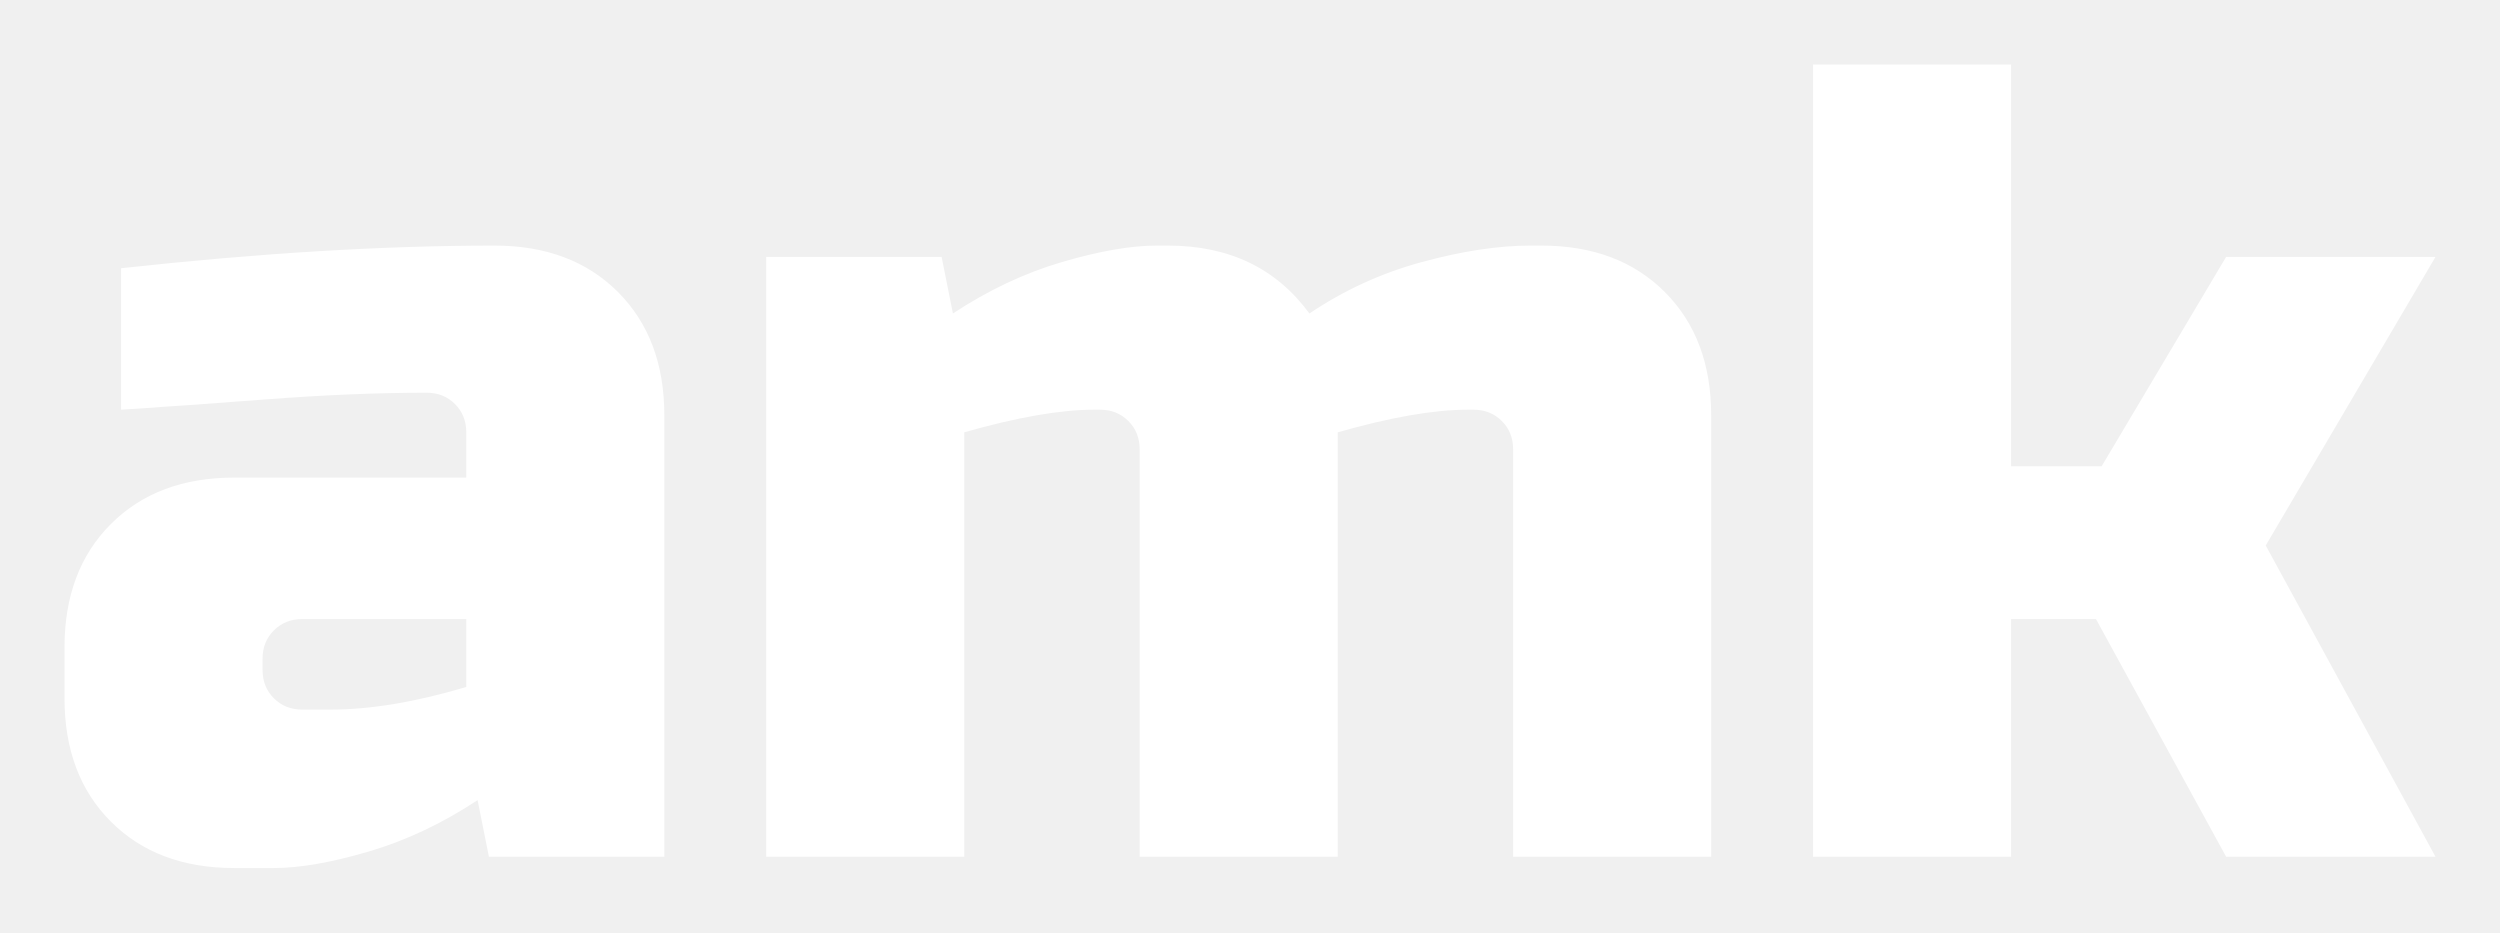
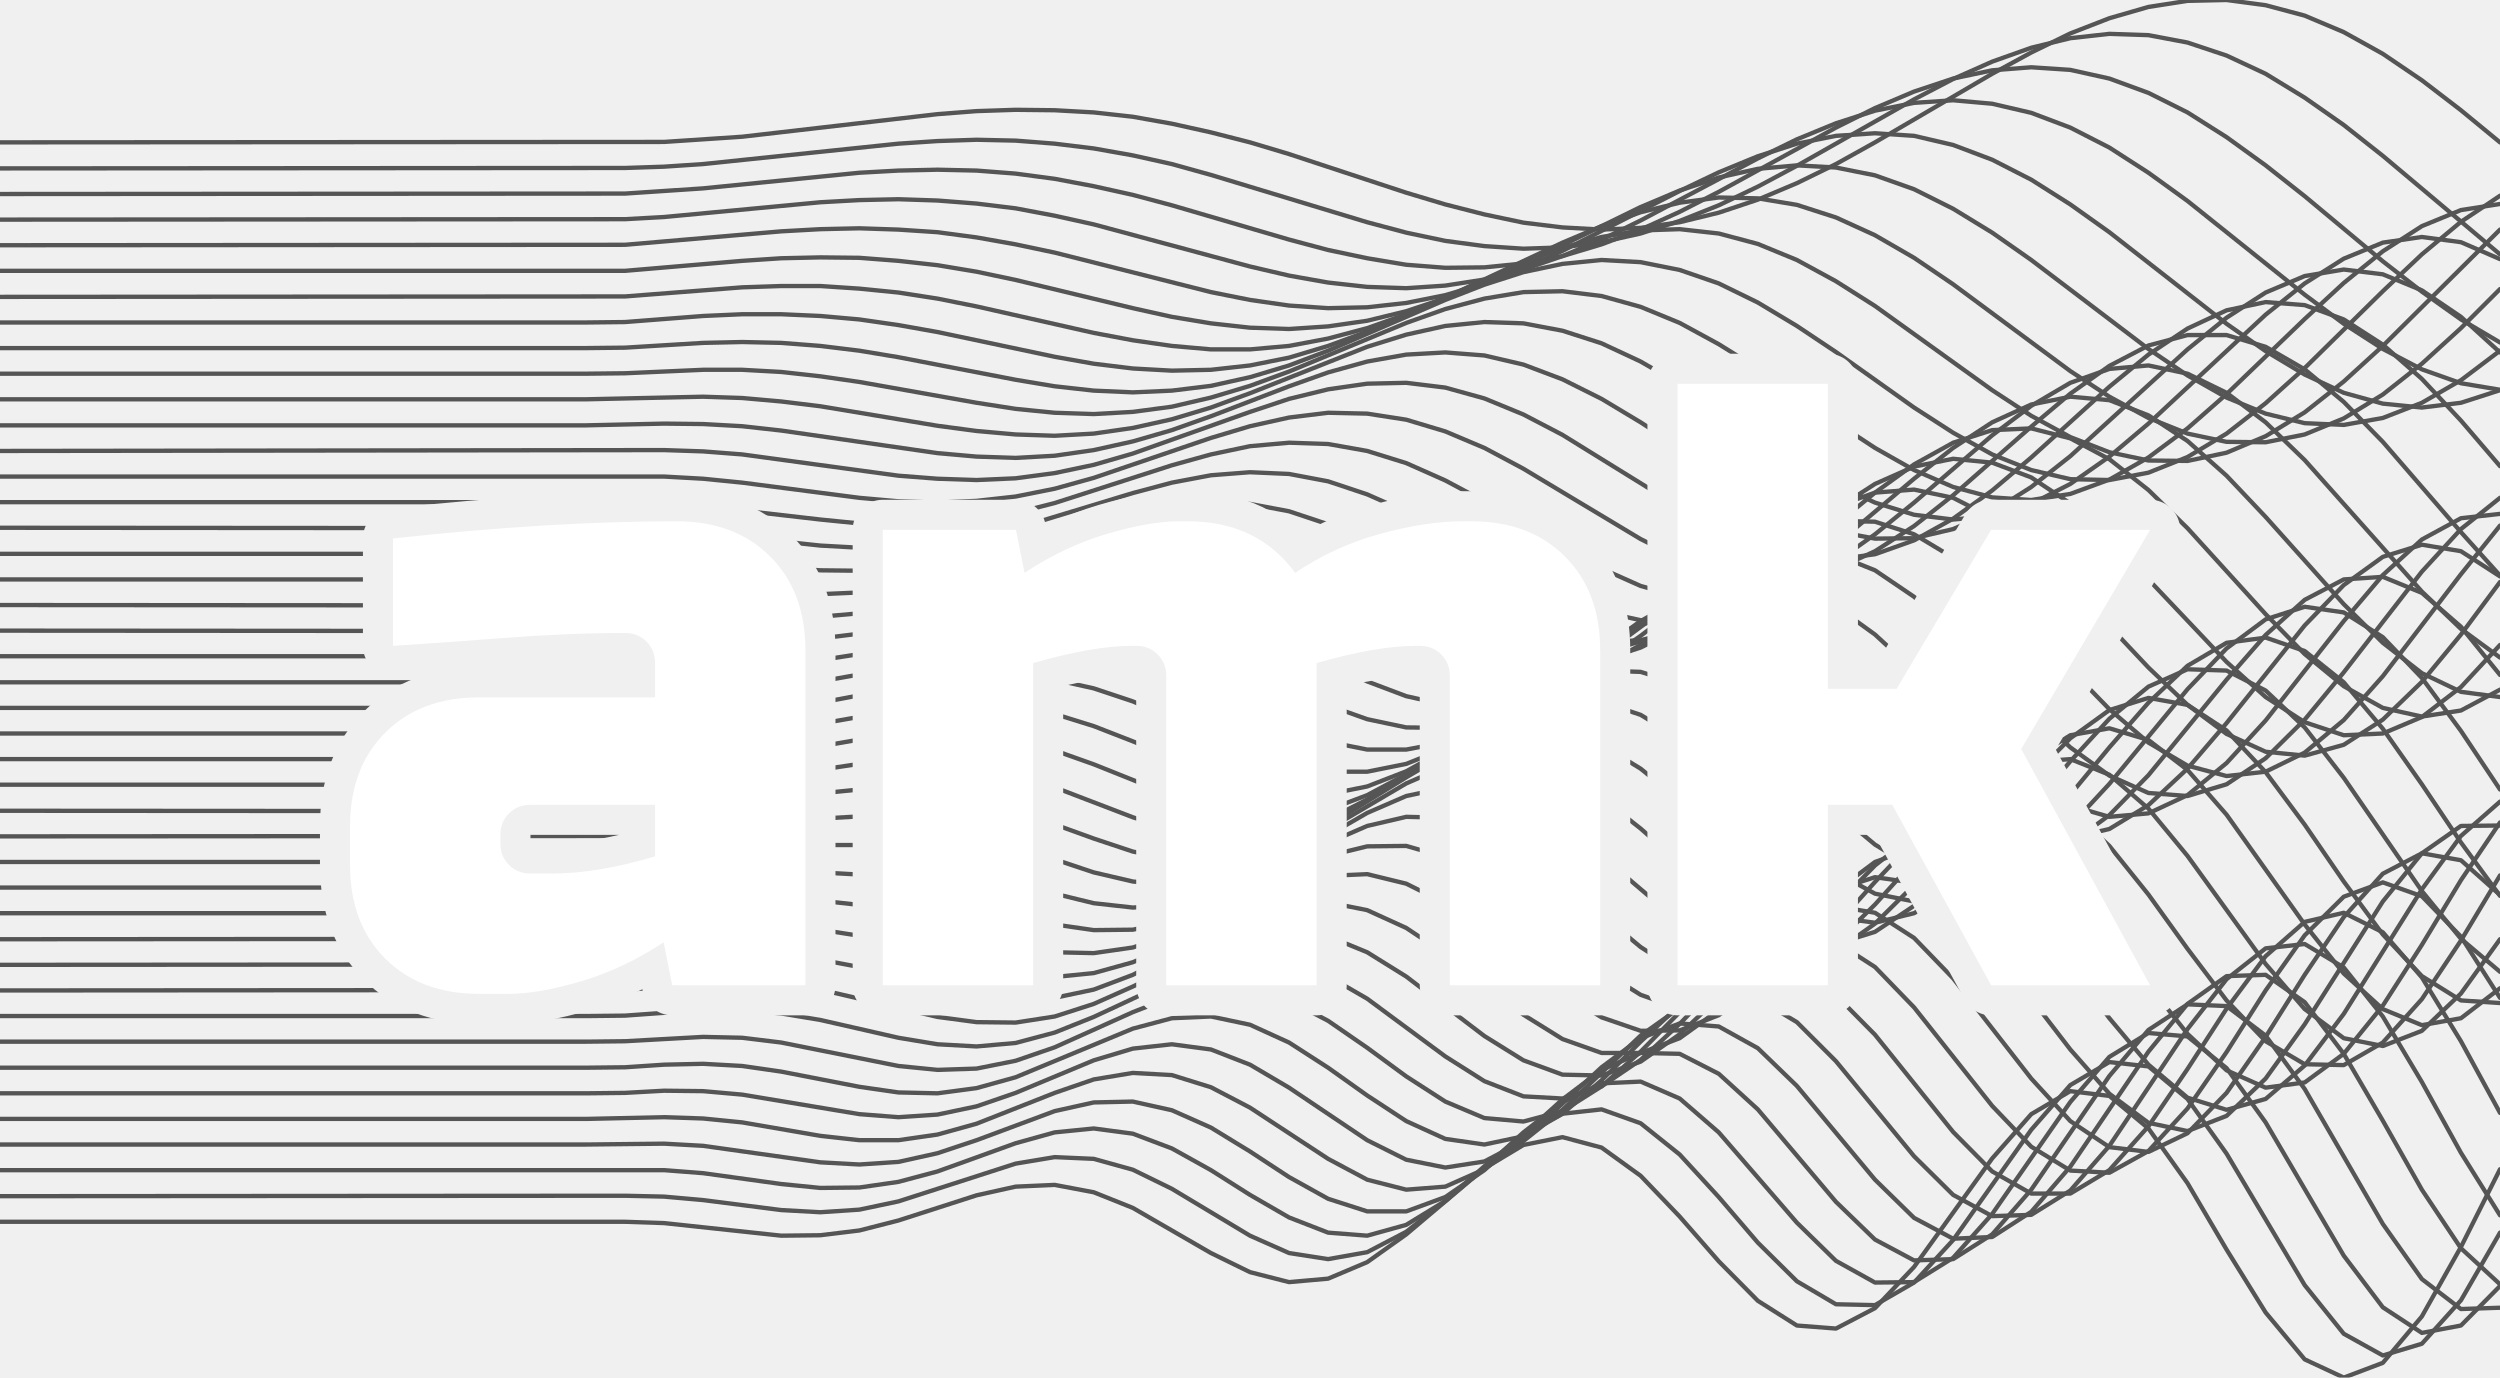
- <svg xmlns="http://www.w3.org/2000/svg" viewBox="-32 -757 2209 824">
-   <path fill="#fff" d="M260 -130Q313 -130 380 -150V-210H235Q220 -210 210.0 -200.0Q200 -190 200 -175V-165Q200 -150 210.0 -140.0Q220 -130 235 -130ZM75 -520Q258 -540 405 -540Q473 -540 514.0 -499.0Q555 -458 555 -390V0H400L390 -50Q343 -19 293.5 -4.5Q244 10 210 10H175Q107 10 66.0 -31.0Q25 -72 25 -140V-185Q25 -253 66.0 -294.0Q107 -335 175 -335H380V-375Q380 -390 370.0 -400.0Q360 -410 345 -410Q280 -410 201.5 -404.0Q123 -398 75 -395ZM1000 -540Q1081 -540 1125 -480Q1171 -511 1224.5 -525.5Q1278 -540 1320 -540H1330Q1398 -540 1439.0 -499.0Q1480 -458 1480 -390V0H1305V-360Q1305 -375 1295.0 -385.0Q1285 -395 1270 -395H1265Q1220 -395 1150 -375V0H975V-360Q975 -375 965.0 -385.0Q955 -395 940 -395H935Q890 -395 820 -375V0H645V-530H800L810 -480Q857 -511 906.5 -525.5Q956 -540 990 -540ZM1745 -210V0H1570V-700H1745V-345H1825L1935 -530H2120L1970 -275L2120 0H1935L1820 -210Z" />
+ <svg xmlns="http://www.w3.org/2000/svg" viewBox="0 0 576 317.4">
+   <defs>
+     <path id="amk" d="M260 -130Q313 -130 380 -150V-210H235Q220 -210 210.0 -200.0Q200 -190 200 -175V-165Q200 -150 210.0 -140.0Q220 -130 235 -130ZM75 -520Q258 -540 405 -540Q473 -540 514.0 -499.0Q555 -458 555 -390V0H400L390 -50Q343 -19 293.5 -4.5Q244 10 210 10H175Q107 10 66.0 -31.0Q25 -72 25 -140V-185Q25 -253 66.0 -294.0Q107 -335 175 -335H380V-375Q380 -390 370.0 -400.0Q360 -410 345 -410Q280 -410 201.5 -404.0Q123 -398 75 -395ZM1000 -540Q1081 -540 1125 -480Q1171 -511 1224.5 -525.5Q1278 -540 1320 -540H1330Q1398 -540 1439.0 -499.0Q1480 -458 1480 -390V0H1305V-360Q1305 -375 1295.0 -385.0Q1285 -395 1270 -395H1265Q1220 -395 1150 -375V0H975V-360Q975 -375 965.0 -385.0Q955 -395 940 -395H935Q890 -395 820 -375V0H645V-530H800L810 -480Q857 -511 906.5 -525.5Q956 -540 990 -540ZM1745 -210V0H1570V-700H1745V-345H1825L1935 -530H2120L1970 -275L2120 0H1935L1820 -210Z" />
+     <mask id="halo" maskUnits="userSpaceOnUse" x="0" y="0" width="576" height="317.4">
+       <rect width="576" height="317.4" fill="#fff" />
+       <use href="#amk" transform="translate(75.7 227) scale(0.19796)" fill="#000" stroke="#000" stroke-width="70" stroke-linejoin="round" />
+     </mask>
+   </defs>
+   <g mask="url(#halo)" fill="none" stroke="#555" stroke-width="1" stroke-linecap="round" stroke-linejoin="round" vector-effect="non-scaling-stroke">
+     <path d="M0 32.8 153 32.7 171 31.5 216 26.3 225 25.6 234 25.3 243 25.4 252 25.9 261 26.9 270 28.5 279 30.5 288 32.8 297 35.5 324 44.4 333 47.1 342 49.4 351 51.3 360 52.4 369 52.9 378 52.5 387 51.2 396 49 405 46 414 42.2 423 37.8 432 32.8 459 17 468 12.1 477 7.7 486 4.2 495 1.6 504 0.2 513 0 522 1.2 531 3.6 540 7.4 549 12.4 558 18.5 567 25.4 576 32.8" />
+     <path d="M0 38.8 144 38.7 153 38.4 162 37.8 207 33.1 216 32.5 225 32.2 234 32.4 243 33.1 252 34.2 261 35.8 270 37.8 279 40.3 315 51.2 324 53.6 333 55.5 342 56.7 351 57.3 360 57 369 55.8 378 53.8 387 50.9 396 47.3 405 43 414 38.2 441 22.9 450 18.2 459 14.2 468 11 477 8.8 486 7.8 495 8.1 504 9.8 513 12.8 522 17 531 22.5 540 28.8 549 35.9 576 58.6" />
+     <path d="M0 44.7 144 44.6 162 43.4 198 39.8 207 39.3 216 39.1 225 39.3 234 40 243 41.2 252 42.9 261 44.9 270 47.3 297 55.2 306 57.6 315 59.5 324 61 333 61.7 342 61.6 351 60.7 360 59 369 56.3 378 52.9 387 48.8 396 44.2 423 29.4 432 24.9 441 21.1 450 18.1 459 16.2 468 15.5 477 16.1 486 18.1 495 21.4 504 25.9 513 31.6 522 38.1 531 45.2 549 60.2 558 67.2 567 73.6 576 78.9" />
+     <path d="M0 50.6 144 50.5 153 50 189 46.6 198 46.1 207 45.9 216 46.2 225 46.9 234 48 243 49.7 252 51.7 288 61.4 297 63.5 306 65.1 315 66.1 324 66.4 333 65.8 342 64.4 351 62.1 360 59 369 55.2 378 50.8 405 36.5 414 32.1 423 28.4 432 25.5 441 23.7 450 23.1 459 23.9 468 26 477 29.4 486 34 495 39.8 504 46.3 531 67.9 540 74.6 549 80.4 558 85.1 567 88.3 576 89.8" />
+     <path d="M0 56.5 144 56.4 180 53.3 189 52.8 198 52.6 207 52.9 216 53.5 225 54.7 234 56.3 243 58.2 279 67.3 288 69.1 297 70.4 306 71 315 70.8 324 69.8 333 68 342 65.3 351 61.8 360 57.8 387 44 396 39.7 405 36 414 33.1 423 31.3 432 30.7 441 31.3 450 33.4 459 36.8 468 41.4 477 47.1 486 53.5 513 74.6 522 80.9 531 86.3 540 90.5 549 93 558 93.9 567 92.8 576 89.9" />
+     <path d="M0 62.4 144 62.4 171 60.1 180 59.5 189 59.3 198 59.4 207 60.1 216 61.1 225 62.6 234 64.5 261 71 270 73 279 74.5 288 75.5 297 75.8 306 75.2 315 73.9 324 71.7 333 68.7 342 65 351 60.9 378 47.7 387 43.9 396 40.9 405 38.9 414 38.1 423 38.6 432 40.4 441 43.6 450 48.1 459 53.6 468 59.9 495 80.4 504 86.5 513 91.6 522 95.3 531 97.5 540 97.9 549 96.3 558 92.8 567 87.6 576 80.8" />
+     <path d="M0 68.4 144 68.3 171 66.2 180 65.9 189 65.9 198 66.5 207 67.4 216 68.8 225 70.6 252 76.7 261 78.4 270 79.7 279 80.5 288 80.5 297 79.7 306 78 315 75.6 324 72.4 333 68.6 360 55.9 369 52.1 378 48.9 387 46.7 396 45.5 405 45.7 414 47.2 423 50.1 432 54.2 441 59.4 450 65.5 477 85.5 486 91.4 495 96.3 504 99.9 513 101.8 522 101.9 531 100.1 540 96.4 549 90.9 558 83.8 567 75.6 576 66.6" />
+     <path d="M0 74.3 135 74.3 144 74.2 162 72.8 171 72.4 180 72.4 189 72.8 198 73.6 207 74.9 216 76.5 243 82.2 252 83.8 261 84.9 270 85.4 279 85.2 288 84.2 297 82.4 306 79.7 315 76.4 324 72.6 351 60.5 360 57.1 369 54.6 378 53.1 387 52.8 396 53.8 405 56.2 414 59.9 423 64.8 432 70.5 459 89.9 468 95.8 477 100.7 486 104.2 495 106.1 504 106.2 513 104.3 522 100.5 531 95 540 87.9 549 79.7 576 52.9" />
+     <path d="M0 80.2 135 80.2 144 80.1 162 79 171 78.8 180 79 189 79.7 198 80.8 207 82.3 234 87.5 243 89 252 90 261 90.4 270 90 279 88.9 288 86.9 297 84.2 306 80.8 333 69.1 342 65.6 351 62.7 360 60.8 369 59.9 378 60.4 387 62.2 396 65.3 405 69.7 414 75.1 423 81.1 441 93.9 450 99.7 459 104.7 468 108.3 477 110.4 486 110.6 495 108.9 504 105.3 513 99.9 522 92.9 531 84.8 549 67.1 558 58.6 567 51.1 576 45.1" />
+     <path d="M0 86.1 135 86.1 144 86 162 85.2 171 85.2 180 85.7 189 86.7 198 88 225 92.8 234 94.2 243 95.1 252 95.4 261 94.9 270 93.7 279 91.6 288 88.9 297 85.6 324 74.4 333 71.2 342 68.8 351 67.3 360 67.1 369 68.2 378 70.7 387 74.4 396 79.3 405 84.9 423 97.3 432 103.2 441 108.3 450 112.2 459 114.6 468 115.2 477 113.8 486 110.5 495 105.4 504 98.7 513 90.8 531 73.5 540 65.2 549 57.9 558 52.1 567 48.4 576 47" />
+     <path d="M0 92 135 92 162 91.4 171 91.7 180 92.5 189 93.6 216 98.1 225 99.3 234 100.1 243 100.4 252 99.9 261 98.6 270 96.6 279 93.9 288 90.6 315 79.9 324 77.1 333 75.1 342 74.2 351 74.5 360 76.2 369 79.1 378 83.3 387 88.5 414 106.3 423 111.6 432 115.8 441 118.6 450 119.7 459 118.9 468 116.1 477 111.5 486 105.2 495 97.6 522 72.5 531 65.3 540 59.6 549 55.9 558 54.6 567 55.8 576 59.7" />
+     <path d="M0 98 135 98 153 97.6 162 97.7 171 98.2 180 99.2 216 104.4 225 105.2 234 105.5 243 105 252 103.7 261 101.7 270 99.1 279 95.9 297 89 306 85.8 315 83.3 324 81.7 333 81.2 342 81.9 351 84 360 87.4 369 91.9 378 97.3 396 108.9 405 114.4 414 119 423 122.4 432 124.1 441 124 450 121.9 459 117.9 468 112.2 477 105.1 504 80.5 513 73.2 522 67.4 531 63.6 540 62.1 549 63.2 558 66.9 567 73 576 81.2" />
+     <path d="M0 103.9 153 103.7 162 104 171 104.7 207 109.6 216 110.3 225 110.6 234 110.2 243 109 252 107.1 261 104.5 288 94.9 297 91.9 306 89.7 315 88.4 324 88.2 333 89.3 342 91.8 351 95.5 360 100.2 387 116.9 396 121.8 405 125.7 414 128.2 423 128.9 432 127.7 441 124.5 450 119.5 459 113 468 105.4 486 89.1 495 81.7 504 75.7 513 71.5 522 69.6 531 70.3 540 73.6 549 79.4 558 87.3 567 96.9 576 107.4" />
+     <path d="M0 109.8 153 109.8 162 110.3 171 111.2 198 114.7 207 115.5 216 115.8 225 115.4 234 114.4 243 112.6 252 110.1 279 100.9 288 98.2 297 96.2 306 95.1 315 95.3 324 96.7 333 99.4 342 103.2 351 108 378 124.2 387 128.7 396 131.9 405 133.5 414 133.2 423 131.1 432 127 441 121.2 450 114.1 468 98.3 477 90.7 486 84.3 495 79.6 504 77.2 513 77.2 522 79.9 531 85.1 540 92.6 549 101.8 567 122.6 576 132.6" />
+     <path d="M0 115.7 144 115.7 153 115.9 162 116.6 189 119.7 198 120.6 207 121 216 120.7 225 119.8 234 118.2 243 115.9 270 107.2 279 104.7 288 102.8 297 102 306 102.3 315 103.9 324 106.7 333 110.7 342 115.5 360 126.2 369 131 378 135 387 137.5 396 138.4 405 137.3 414 134.3 423 129.5 432 123.1 441 115.8 459 100.3 468 93.5 477 88.2 486 85 495 84.2 504 86.1 513 90.5 522 97.3 531 106 558 136.3 567 144.9 576 151.5" />
+     <path d="M0 121.6 144 121.7 153 122 162 122.8 189 125.7 198 126.2 207 126.1 216 125.3 225 123.9 234 121.8 261 113.6 270 111.2 279 109.5 288 108.8 297 109.2 306 110.9 315 113.9 324 117.9 333 122.7 351 133 360 137.5 369 140.9 378 142.9 387 143 396 141.3 405 137.6 414 132.2 423 125.5 441 110.3 450 103.2 459 97.3 468 93.2 477 91.4 486 92.2 495 95.7 504 101.6 513 109.6 522 119.1 540 139.2 549 148.1 558 155.1 567 159.4 576 160.6" />
+     <path d="M0 127.6 144 127.6 153 128.1 180 130.8 189 131.4 198 131.5 207 130.9 216 129.7 225 127.8 234 125.4 252 120.1 261 117.8 270 116.2 279 115.5 288 116.1 297 117.8 306 120.8 315 124.8 342 139.4 351 143.5 360 146.5 369 148 378 147.5 387 145.2 396 141 405 135.2 414 128.3 432 113.5 441 107 450 102 459 99.1 468 98.7 477 101 486 105.8 495 112.9 504 121.7 522 141.5 531 150.7 540 158.1 549 163.1 558 165.1 567 163.7 576 158.9" />
+     <path d="M0 133.5 144 133.5 153 134.1 180 136.6 189 136.9 198 136.5 207 135.5 216 133.8 225 131.7 243 126.7 252 124.5 261 122.9 270 122.3 279 122.8 288 124.6 297 127.5 306 131.4 333 145.5 342 149.3 351 151.9 360 152.9 369 152.1 378 149.2 387 144.7 396 138.6 423 117.3 432 111.5 441 107.5 450 105.7 459 106.6 468 110 477 116 486 124 513 152.5 522 160.6 531 166.4 540 169.4 549 169 558 165.2 567 158.3 576 148.6" />
+     <path d="M0 139.4 144 139.5 171 141.8 180 142.2 189 142.1 198 141.3 207 139.9 216 138 243 131.2 252 129.7 261 129 270 129.5 279 131.2 288 134 297 137.8 324 151.4 333 154.9 342 157.2 351 157.9 360 156.6 369 153.5 378 148.6 387 142.4 405 128.3 414 121.8 423 116.7 432 113.5 441 112.8 450 114.7 459 119.3 468 126.1 477 134.7 495 153.8 504 162.4 513 169.1 522 173.2 531 174.1 540 171.6 549 165.8 558 157.1 567 146.2 576 134.1" />
+     <path d="M0 145.3 144 145.4 171 147.5 180 147.6 189 147.1 198 146 207 144.3 234 137.9 243 136.4 252 135.7 261 136.1 270 137.6 279 140.3 288 144 315 157 324 160.4 333 162.4 342 162.8 351 161.3 360 157.9 369 152.8 378 146.5 396 132.8 405 126.8 414 122.3 423 120 432 120.2 441 123.1 450 128.5 459 136 468 144.9 486 163.4 495 171.1 504 176.4 513 178.8 522 177.8 531 173.4 540 165.9 549 155.8 567 132.3 576 121.1" />
+     <path d="M0 151.2 135 151.2 144 151.3 162 152.8 171 153.1 180 152.9 189 152.1 198 150.7 225 144.7 234 143.2 243 142.4 252 142.6 261 144 270 146.5 279 150 306 162.5 315 165.7 324 167.6 333 167.7 342 166 351 162.5 360 157.4 369 151.1 387 137.8 396 132.2 405 128.4 414 126.8 423 127.8 432 131.4 441 137.5 450 145.4 468 163.7 477 172.2 486 178.7 495 182.7 504 183.4 513 180.7 522 174.7 531 165.8 540 154.9 558 131.7 567 121.9 576 114.7" />
+     <path d="M0 157.2 135 157.2 144 157.3 162 158.5 171 158.6 180 158.1 189 157 198 155.4 216 151.5 225 150 234 149.1 243 149.1 252 150.3 261 152.6 270 155.9 297 167.9 306 170.9 315 172.7 324 172.7 333 171 342 167.4 351 162.2 378 143.1 387 138 396 134.7 405 133.7 414 135.4 423 139.7 432 146.2 441 154.5 459 172.4 468 180.1 477 185.6 486 188.2 495 187.4 504 183.2 513 175.8 522 166 540 143.1 549 132.5 558 124.3 567 119.4 576 118.4" />
+     <path d="M0 163.1 135 163.1 144 163.2 162 164.1 171 164 180 163.2 189 161.9 216 156.8 225 155.8 234 155.6 243 156.6 252 158.6 261 161.6 288 173.1 297 176.1 306 177.8 315 177.8 324 176 333 172.4 342 167.3 360 154.8 369 148.8 378 144 387 141.2 396 140.7 405 142.9 414 147.7 423 154.6 450 180.4 459 187.3 468 191.7 477 193.1 486 191 495 185.5 504 177.1 513 166.6 531 144.1 540 134.8 549 128.3 558 125.5 567 127 576 132.8" />
+     <path d="M0 169 135 169 144 169.1 153 169.6 162 169.7 171 169.3 180 168.3 207 163.6 216 162.5 225 162.1 234 162.8 243 164.5 252 167.3 261 170.8 279 178.3 288 181.2 297 182.9 306 183 315 181.2 324 177.7 333 172.7 351 160.5 360 154.8 369 150.3 378 147.8 387 147.8 396 150.4 405 155.5 414 162.6 432 179.8 441 187.7 450 193.9 459 197.4 468 197.6 477 194.4 486 187.8 495 178.6 513 156.6 522 146.3 531 138.2 540 133.5 549 132.9 558 136.6 567 144.4 576 155.5" />
+     <path d="M0 174.9 135 174.9 153 175.4 162 175.3 171 174.7 180 173.5 198 170.4 207 169.2 216 168.7 225 169 234 170.5 243 172.9 252 176.1 270 183.3 279 186.2 288 188 297 188.2 306 186.6 315 183.2 324 178.4 342 166.5 351 160.9 360 156.7 369 154.5 378 154.8 387 157.6 396 163 405 170.2 423 187.1 432 194.6 441 200.1 450 202.7 459 201.9 468 197.7 477 190.3 486 180.6 504 158.8 513 149.4 522 142.7 531 139.8 540 141.1 549 146.8 558 156.2 567 168.4 576 181.9" />
+     <path d="M0 180.8 135 180.8 153 181.1 162 180.8 171 180 198 176 207 175.2 216 175.3 225 176.4 234 178.5 243 181.4 261 188.3 270 191.2 279 193.1 288 193.4 297 192 306 188.8 315 184.2 333 172.7 342 167.3 351 163.3 360 161.2 369 161.7 378 164.7 387 170.2 396 177.5 414 194 423 201 432 205.9 441 207.7 450 206.1 459 201.1 468 193.2 477 183.1 486 172.2 495 161.9 504 153.4 513 148.1 522 146.9 531 150 540 157.2 549 167.9 558 180.7 567 194.1 576 206.4" />
+     <path d="M0 186.8 153 186.9 162 186.4 171 185.4 189 182.8 198 181.9 207 181.7 216 182.4 225 184.1 234 186.7 252 193.2 261 196.2 270 198.1 279 198.7 288 197.5 297 194.6 306 190.2 324 179.1 333 173.8 342 169.9 351 168 360 168.5 369 171.6 378 177.1 387 184.4 405 200.5 414 207.1 423 211.4 432 212.6 441 210.4 450 204.8 459 196.3 468 186.1 477 175.4 486 165.6 495 158.2 504 154.2 513 154.5 522 159.1 531 167.6 540 179.2 558 205.3 567 216.3 576 223.9" />
+     <path d="M0 192.7 153 192.6 162 191.9 189 188.6 198 188.1 207 188.5 216 189.8 225 192 252 201 261 203.1 270 203.9 279 203.1 288 200.5 297 196.4 324 180.5 333 176.6 342 174.7 351 175.2 360 178.3 369 183.8 378 190.9 396 206.7 405 213 414 216.8 423 217.5 432 214.7 441 208.7 450 199.9 468 179.2 477 170.1 486 163.6 495 160.8 504 162.4 513 168.3 522 177.9 531 190 540 203.1 549 215.3 558 224.9 567 230.5 576 231.1" />
+     <path d="M0 198.6 144 198.6 153 198.3 162 197.5 180 195.4 189 194.7 198 194.7 207 195.6 216 197.4 225 200 243 205.9 252 208.1 261 209.1 270 208.6 279 206.4 288 202.6 297 197.7 315 187.3 324 183.4 333 181.5 342 181.9 351 184.8 360 190.2 369 197.2 387 212.5 396 218.6 405 222.1 414 222.4 423 219.2 432 212.8 441 203.9 459 183.6 468 175 477 169.4 486 167.8 495 170.5 504 177.4 513 187.7 531 213 540 224.3 549 232.5 558 236.2 567 234.6 576 227.7" />
+     <path d="M0 204.5 144 204.5 153 204.1 180 201.3 189 201 198 201.5 207 202.9 216 205.1 234 210.7 243 213 252 214.3 261 214.2 270 212.3 279 209 288 204.4 306 194.2 315 190.3 324 188.2 333 188.4 342 191.2 351 196.3 360 203.2 378 218.2 387 224 396 227.3 405 227.3 414 223.9 423 217.3 432 208.4 450 188.4 459 180.5 468 175.6 477 174.9 486 178.5 495 186.3 504 197.2 522 222.1 531 232.5 540 239.2 549 241 558 237.5 567 228.9 576 216.4" />
+     <path d="M0 210.4 144 210.4 153 209.9 171 208 180 207.4 189 207.5 198 208.5 207 210.3 234 217.9 243 219.4 252 219.6 261 218.3 270 215.3 279 211.1 297 201.2 306 197.2 315 195 324 194.9 333 197.5 342 202.3 351 208.9 369 223.6 378 229.2 387 232.4 396 232.3 405 228.8 414 222.1 423 213.2 432 203.2 441 193.7 450 186.2 459 182.1 468 182.1 477 186.5 486 194.9 495 206.1 504 218.6 513 230.5 522 239.9 531 245.2 540 245.4 549 240.2 558 230.2 567 216.7 576 201.7" />
+     <path d="M0 216.4 144 216.3 171 214 180 213.7 189 214.2 198 215.6 207 217.7 225 222.7 234 224.4 243 225.1 252 224.2 261 221.7 270 217.8 288 208.3 297 204.3 306 201.8 315 201.4 324 203.6 333 208.1 342 214.5 360 228.8 369 234.4 378 237.5 387 237.4 396 233.9 405 227.3 414 218.4 423 208.6 432 199.4 441 192.3 450 188.7 459 189.3 468 194.3 477 203.1 486 214.5 495 226.9 504 238.2 513 246.6 522 250.6 531 249.4 540 242.8 549 231.7 558 217.7 567 202.8 576 189.5" />
+     <path d="M0 222.3 144 222.2 162 220.7 171 220.1 180 220.2 189 221.1 198 222.8 216 227.4 225 229.4 234 230.4 243 229.9 252 228 261 224.6 279 215.5 288 211.4 297 208.6 306 207.9 315 209.7 324 213.8 333 219.8 351 233.8 360 239.4 369 242.6 378 242.6 387 239.2 396 232.7 405 223.9 414 214.3 423 205.3 432 198.6 441 195.3 450 196.4 459 201.8 468 210.9 477 222.4 486 234.6 495 245.3 504 252.9 513 255.7 522 253.2 531 245.5 540 233.6 558 204.9 567 192.6 576 184.7" />
+     <path d="M0 228.2 144 228.1 162 226.6 171 226.3 180 226.8 189 228 216 234.3 225 235.5 234 235.6 243 234.2 252 231.3 261 227.3 279 218.6 288 215.6 297 214.5 306 215.7 315 219.4 324 225 342 238.7 351 244.3 360 247.6 369 247.8 378 244.6 387 238.3 396 229.8 405 220.3 414 211.5 423 205 432 202.1 441 203.4 450 209.1 459 218.4 477 241.8 486 252 495 258.7 504 260.6 513 257.1 522 248.5 531 236 549 207.7 558 196.6 567 190.3 576 190.2" />
+     <path d="M0 234.1 135 234.1 144 234 162 232.7 171 232.7 180 233.5 189 235 207 239.1 216 240.6 225 241.1 234 240.3 243 237.9 252 234.3 270 225.9 279 222.6 288 221.1 297 221.8 306 224.9 315 230.1 333 243.4 342 249.1 351 252.6 360 253.1 369 250.3 378 244.2 387 235.9 396 226.6 405 218 414 211.6 423 208.8 432 210.3 441 216.1 450 225.4 468 248.5 477 258.3 486 264.3 495 265.4 504 261.1 513 251.8 522 238.9 531 224.6 540 211.3 549 201.3 558 196.6 567 198.2 576 206.2" />
+     <path d="M0 240 135 240 144 239.9 162 238.9 171 239.1 180 240.2 207 245.6 216 246.5 225 246.2 234 244.4 243 241.3 261 233.2 270 229.7 279 227.8 288 228 297 230.5 306 235.2 315 241.4 324 248 333 253.8 342 257.6 351 258.4 360 256 369 250.3 378 242.3 387 233.2 396 224.7 405 218.3 414 215.5 423 217 432 222.8 441 232.1 459 254.8 468 264.2 477 269.7 486 270.2 495 265.2 504 255.4 513 242.4 522 228.2 531 215.5 540 206.6 549 203.3 558 206.5 567 215.8 576 229.9" />
+     <path d="M0 246 135 246 144 245.9 153 245.3 162 245.1 171 245.6 180 246.9 198 250.4 207 251.7 216 251.9 225 250.7 234 248.2 261 237 270 234.6 279 234.2 288 236.1 297 240.2 306 246 315 252.4 324 258.3 333 262.4 342 263.7 351 261.8 360 256.6 369 248.9 378 240 387 231.6 396 225.2 405 222.3 414 223.6 423 229.3 432 238.4 450 260.8 459 269.9 468 275 477 275 486 269.6 495 259.5 504 246.3 513 232.4 522 220.3 531 212.4 540 210.3 549 214.8 558 225.2 567 239.9 576 256.4" />
+     <path d="M0 251.9 135 251.9 144 251.8 153 251.3 162 251.4 171 252.2 198 256.7 207 257.4 216 256.8 225 254.9 234 251.8 252 244.3 261 241.6 270 240.6 279 241.8 288 245.3 297 250.6 315 262.7 324 267.2 333 269 342 267.6 351 262.9 360 255.7 378 238.6 387 232.2 396 229 405 230.1 414 235.5 423 244.5 441 266.4 450 275.3 459 280.2 468 279.9 477 274.3 486 264 504 237.1 513 225.6 522 218.5 531 217.5 540 222.9 549 234.2 558 249.3 567 265.6 576 280" />
+     <path d="M0 257.8 135 257.8 153 257.4 162 257.7 171 258.6 189 261.7 198 262.7 207 262.7 216 261.4 225 258.9 243 251.8 252 248.7 261 247.2 270 247.7 279 250.5 288 255.2 306 267 315 271.8 324 274.1 333 273.4 342 269.4 351 262.6 369 245.9 378 239.2 387 235.8 396 236.5 405 241.5 414 250.2 432 271.8 441 280.6 450 285.4 459 285 468 279.2 477 268.8 495 242.3 504 231.3 513 224.9 522 224.6 531 230.9 540 242.8 549 258.2 558 274.1 567 287.6 576 295.9" />
+     <path d="M0 263.7 135 263.7 153 263.5 162 264 189 267.8 198 268.3 207 267.7 216 265.7 225 262.7 243 256 252 254 261 253.8 270 255.8 279 259.8 288 265.3 297 271.2 306 276.2 315 279.1 324 279.1 333 275.8 342 269.6 360 253.3 369 246.5 378 242.6 387 242.8 396 247.4 405 255.6 423 276.9 432 285.6 441 290.4 450 290.1 459 284.4 468 274.1 486 247.9 495 237.3 504 231.4 513 231.8 522 238.6 531 250.9 549 282 558 294.7 567 301.6 576 301.3" />
+     <path d="M0 269.6 153 269.6 162 270.3 180 272.8 189 273.7 198 273.6 207 272.3 216 269.9 234 263.4 243 260.9 252 260 261 261.2 270 264.6 279 269.6 288 275.3 297 280.5 306 284 315 284.7 324 282.2 333 276.7 342 269.1 351 260.9 360 253.9 369 249.6 378 249.2 387 253.1 396 260.9 414 281.7 423 290.5 432 295.5 441 295.4 450 289.8 459 279.7 477 253.9 486 243.5 495 238 504 238.8 513 246.1 522 258.6 540 289.3 549 301.2 558 307.1 567 305.4 576 296.3" />
+     <path d="M0 275.6 144 275.5 153 275.7 162 276.5 180 278.8 189 279.3 198 278.7 207 276.8 234 268.1 243 266.6 252 267 261 269.5 270 273.9 288 284.7 297 288.7 306 290.1 315 288.5 324 283.8 333 276.7 342 268.7 351 261.4 360 256.6 369 255.6 378 258.8 387 266 396 275.8 405 286.3 414 295.2 423 300.5 432 300.7 441 295.5 450 285.7 468 260.3 477 250 486 244.7 495 245.7 504 253.2 513 265.8 531 296.1 540 307.3 549 312.3 558 309.6 567 299.6 576 284" />
+     <path d="M0 281.5 144 281.5 153 281.8 180 284.7 189 284.6 198 283.5 207 281.2 225 275.4 234 273.4 243 273 252 274.7 261 278.3 279 288.7 288 293.1 297 295.4 306 294.6 315 290.8 324 284.4 342 269.2 351 263.8 360 262 369 264.4 378 270.9 387 280.3 396 290.6 405 299.7 414 305.4 423 306.1 432 301.4 441 291.9 459 266.9 468 256.7 477 251.4 486 252.5 495 260 504 272.6 513 287.9 522 302.4 531 313.2 540 317.4 549 314 558 303.3 567 287.3 576 269.4" />
+   </g>
+   <use href="#amk" transform="translate(75.7 227) scale(0.19796)" fill="#fff" />
</svg>
